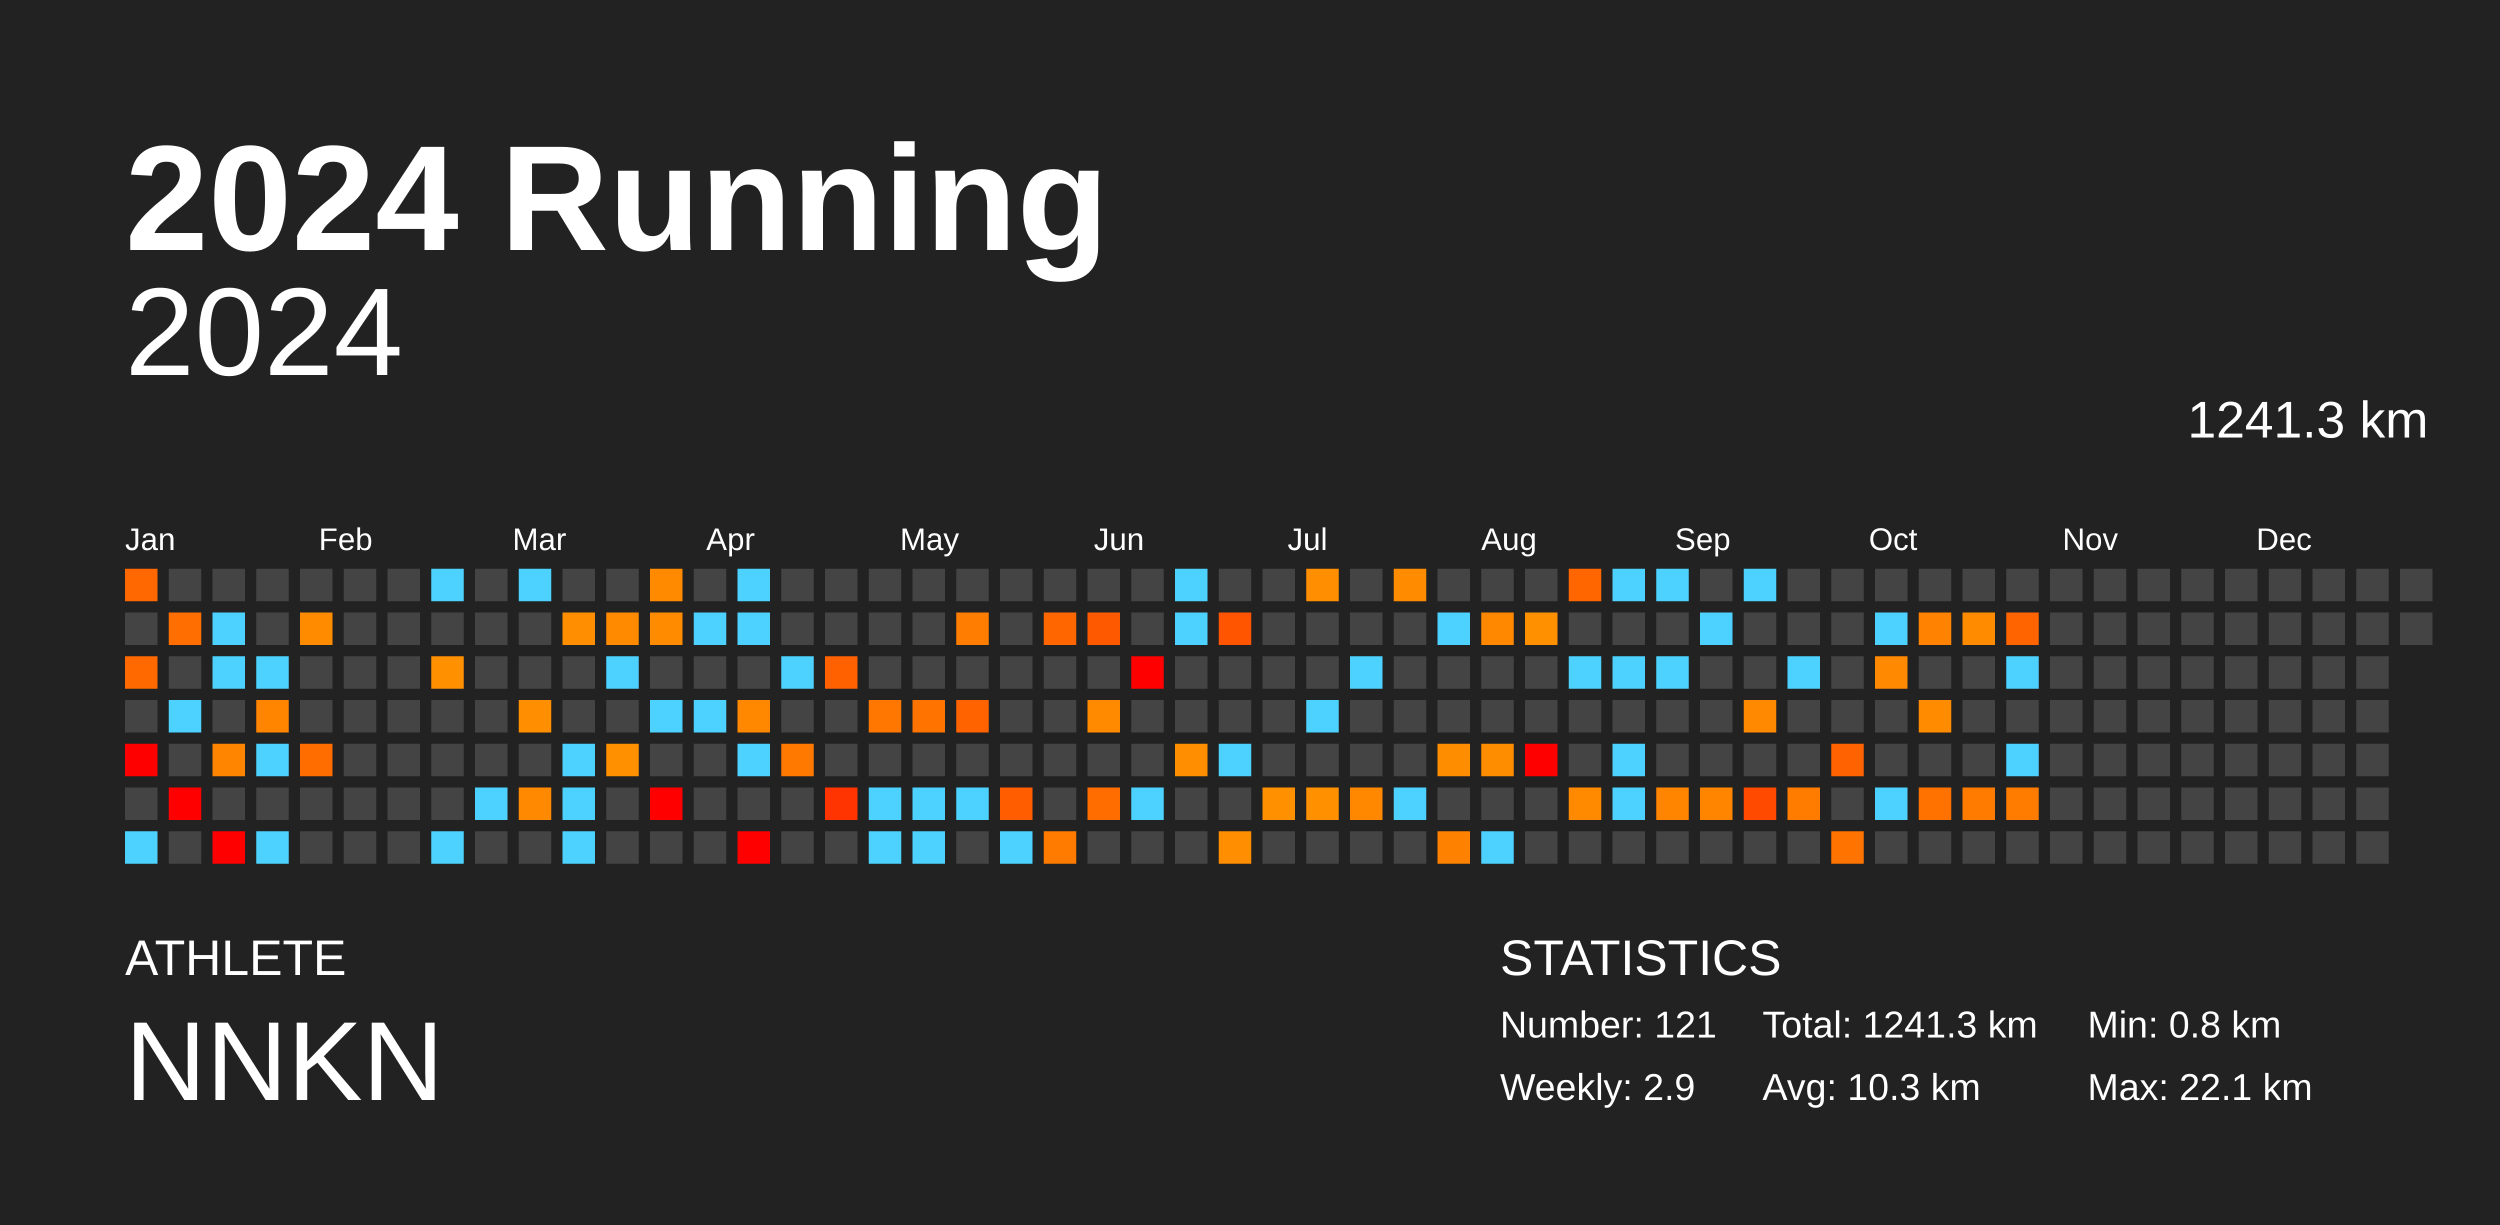
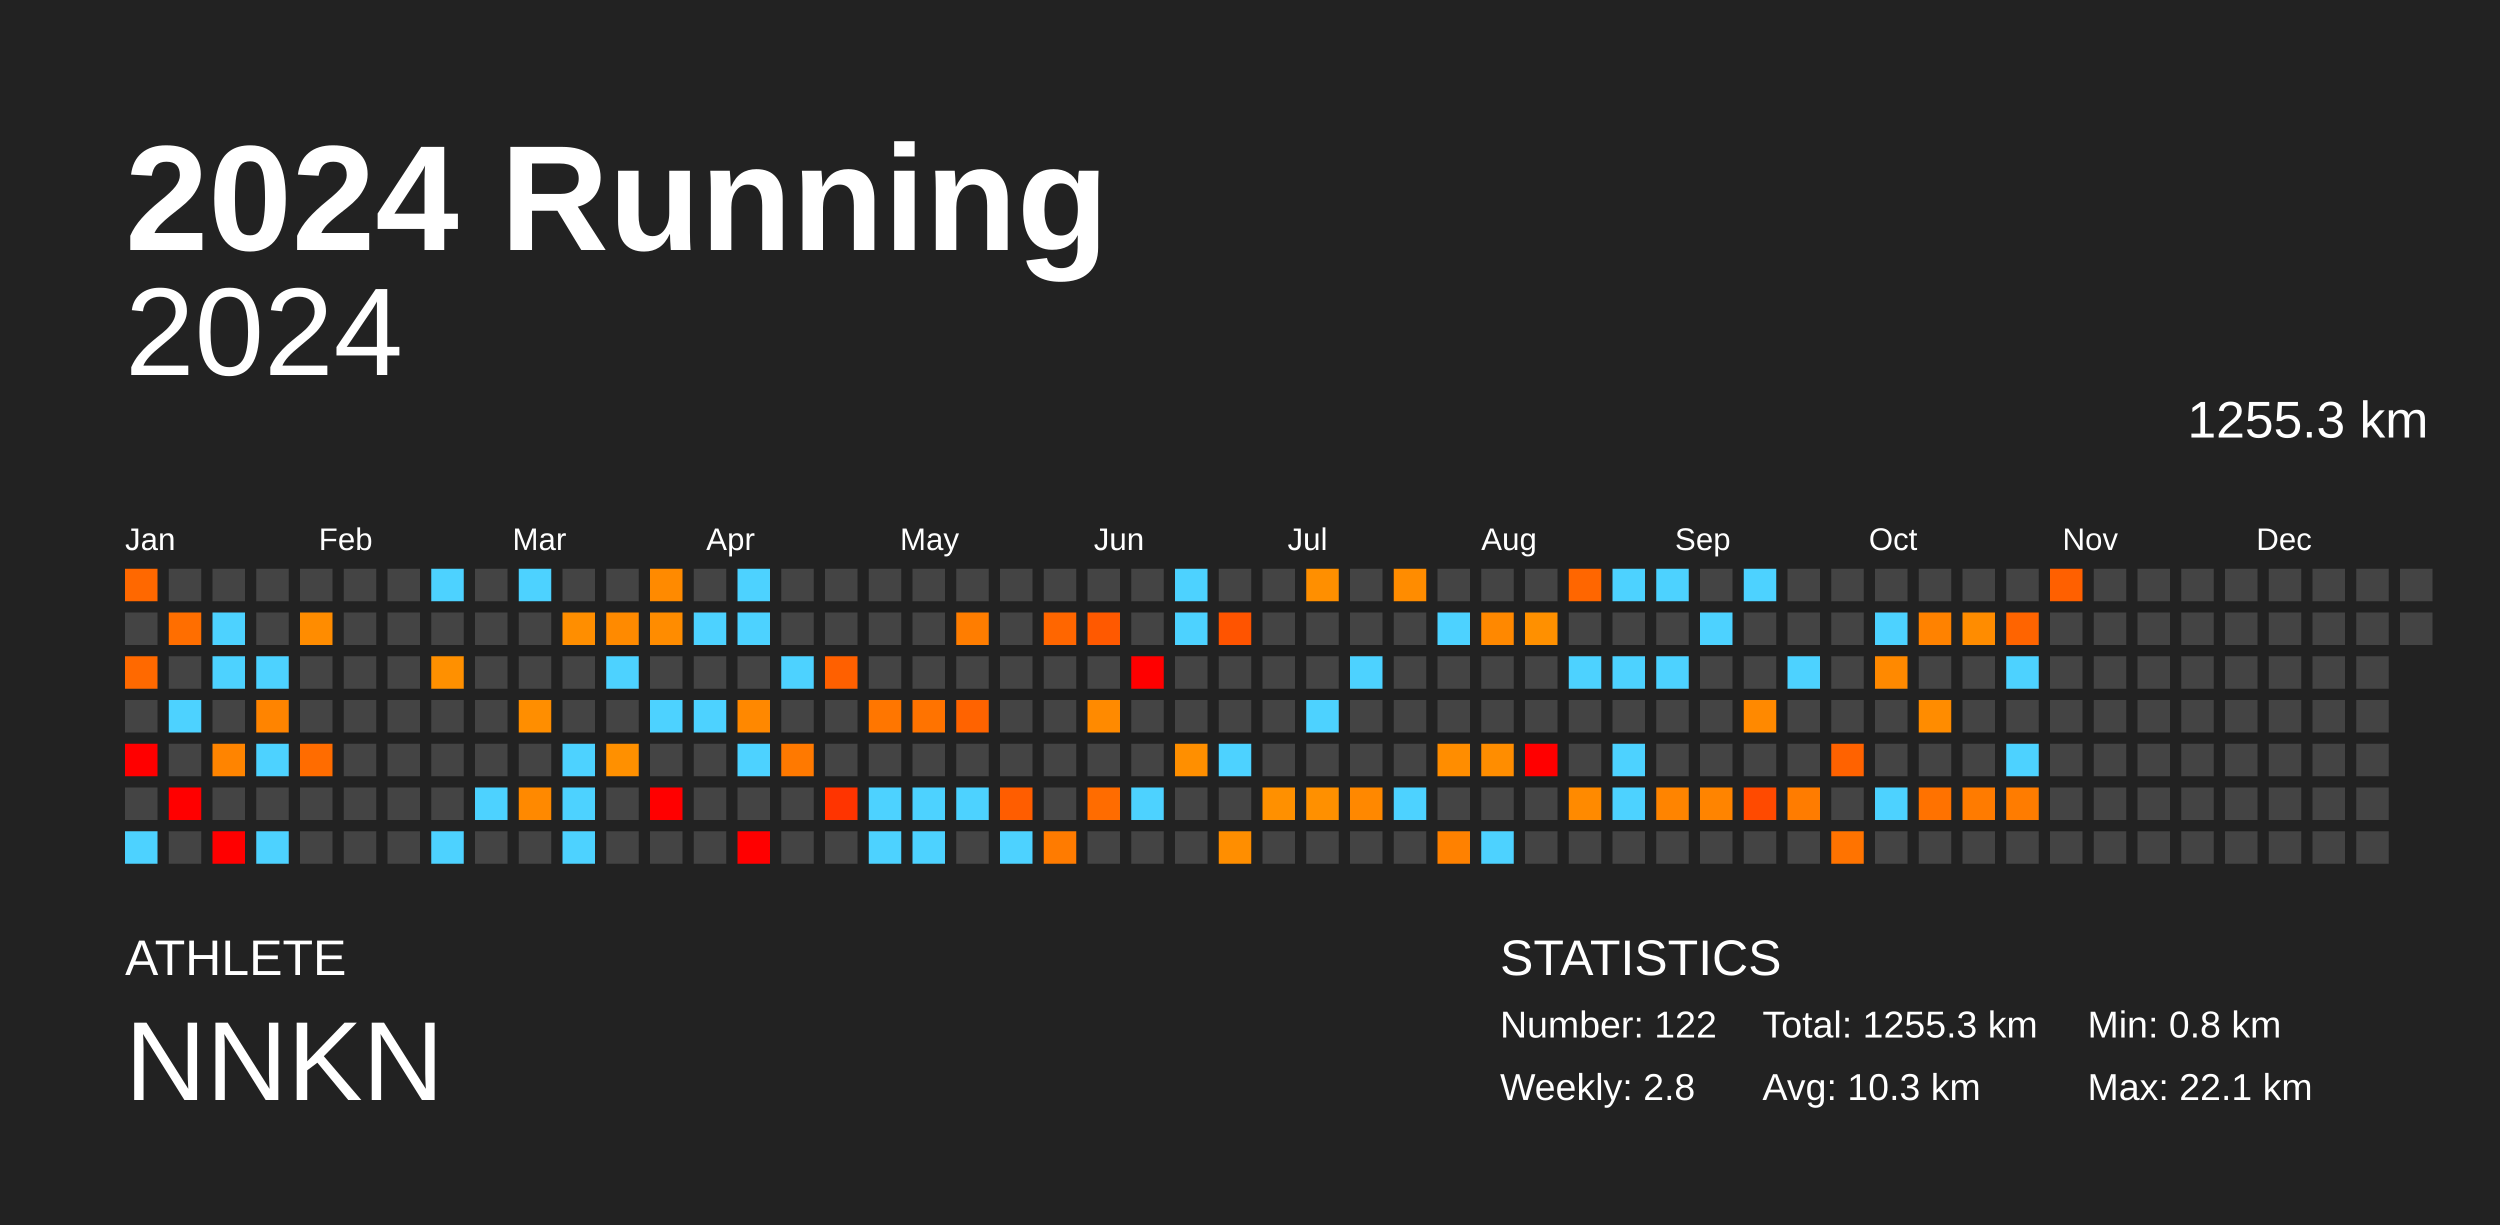
<svg xmlns="http://www.w3.org/2000/svg" baseProfile="full" height="98mm" version="1.1" viewBox="0,0,200,98" width="200mm">
  <defs />
  <rect fill="#222222" height="98" width="200" x="0" y="0" />
  <text fill="#FFFFFF" style="font-size:12px; font-family:Arial; font-weight:bold;" x="10" y="20">2024 Running</text>
  <text fill="#FFFFFF" style="font-size:4px; font-family:Arial" x="10" y="78">ATHLETE</text>
  <text fill="#FFFFFF" style="font-size:9px; font-family:Arial" x="10" y="88">NNKN</text>
  <text fill="#FFFFFF" style="font-size:4px; font-family:Arial" x="120" y="78">STATISTICS</text>
-   <text fill="#FFFFFF" style="font-size:3px; font-family:Arial" x="120" y="83">Number: 121</text>
-   <text fill="#FFFFFF" style="font-size:3px; font-family:Arial" x="120" y="88">Weekly: 2.9</text>
-   <text fill="#FFFFFF" style="font-size:3px; font-family:Arial" x="141" y="83">Total: 1241.3 km</text>
+   <text fill="#FFFFFF" style="font-size:3px; font-family:Arial" x="120" y="83">Number: 122</text>
+   <text fill="#FFFFFF" style="font-size:3px; font-family:Arial" x="120" y="88">Weekly: 2.8</text>
+   <text fill="#FFFFFF" style="font-size:3px; font-family:Arial" x="141" y="83">Total: 1255.3 km</text>
  <text fill="#FFFFFF" style="font-size:3px; font-family:Arial" x="141" y="88">Avg: 10.3 km</text>
  <text fill="#FFFFFF" style="font-size:3px; font-family:Arial" x="167" y="83">Min: 0.8 km</text>
  <text fill="#FFFFFF" style="font-size:3px; font-family:Arial" x="167" y="88">Max: 22.1 km</text>
  <text alignment-baseline="hanging" fill="#FFFFFF" style="font-size:10.0px; font-family:Arial;" x="10" y="30">2024</text>
-   <text alignment-baseline="hanging" fill="#FFFFFF" style="font-size:4.125px; font-family:Arial;" x="175" y="35">1241.3 km</text>
+   <text alignment-baseline="hanging" fill="#FFFFFF" style="font-size:4.125px; font-family:Arial;" x="175" y="35">1255.3 km</text>
  <text fill="#FFFFFF" style="font-size:2.5px; font-family:Arial" x="10.0" y="44">Jan</text>
  <text fill="#FFFFFF" style="font-size:2.5px; font-family:Arial" x="25.5" y="44">Feb</text>
  <text fill="#FFFFFF" style="font-size:2.5px; font-family:Arial" x="41.0" y="44">Mar</text>
  <text fill="#FFFFFF" style="font-size:2.5px; font-family:Arial" x="56.5" y="44">Apr</text>
  <text fill="#FFFFFF" style="font-size:2.5px; font-family:Arial" x="72.0" y="44">May</text>
  <text fill="#FFFFFF" style="font-size:2.5px; font-family:Arial" x="87.5" y="44">Jun</text>
  <text fill="#FFFFFF" style="font-size:2.5px; font-family:Arial" x="103.0" y="44">Jul</text>
  <text fill="#FFFFFF" style="font-size:2.5px; font-family:Arial" x="118.5" y="44">Aug</text>
  <text fill="#FFFFFF" style="font-size:2.5px; font-family:Arial" x="134.0" y="44">Sep</text>
  <text fill="#FFFFFF" style="font-size:2.5px; font-family:Arial" x="149.5" y="44">Oct</text>
  <text fill="#FFFFFF" style="font-size:2.5px; font-family:Arial" x="165.0" y="44">Nov</text>
  <text fill="#FFFFFF" style="font-size:2.5px; font-family:Arial" x="180.5" y="44">Dec</text>
  <rect fill="#ff6800" height="2.6" width="2.6" x="10.0" y="45.5" />
  <rect fill="#444444" height="2.6" width="2.6" x="10.0" y="49.0" />
  <rect fill="#ff6900" height="2.6" width="2.6" x="10.0" y="52.5" />
  <rect fill="#444444" height="2.6" width="2.6" x="10.0" y="56.0" />
  <rect fill="red" height="2.6" width="2.6" x="10.0" y="59.5" />
  <rect fill="#444444" height="2.6" width="2.6" x="10.0" y="63.0" />
  <rect fill="#4dd2ff" height="2.6" width="2.6" x="10.0" y="66.5" />
  <rect fill="#444444" height="2.6" width="2.6" x="13.5" y="45.5" />
  <rect fill="#ff6e00" height="2.6" width="2.6" x="13.5" y="49.0" />
  <rect fill="#444444" height="2.6" width="2.6" x="13.5" y="52.5" />
  <rect fill="#4dd2ff" height="2.6" width="2.6" x="13.5" y="56.0" />
  <rect fill="#444444" height="2.6" width="2.6" x="13.5" y="59.5" />
  <rect fill="red" height="2.6" width="2.6" x="13.5" y="63.0" />
  <rect fill="#444444" height="2.6" width="2.6" x="13.5" y="66.5" />
  <rect fill="#444444" height="2.6" width="2.6" x="17.0" y="45.5" />
  <rect fill="#4dd2ff" height="2.6" width="2.6" x="17.0" y="49.0" />
  <rect fill="#4dd2ff" height="2.6" width="2.6" x="17.0" y="52.5" />
  <rect fill="#444444" height="2.6" width="2.6" x="17.0" y="56.0" />
  <rect fill="#ff8400" height="2.6" width="2.6" x="17.0" y="59.5" />
  <rect fill="#444444" height="2.6" width="2.6" x="17.0" y="63.0" />
  <rect fill="red" height="2.6" width="2.6" x="17.0" y="66.5" />
  <rect fill="#444444" height="2.6" width="2.6" x="20.5" y="45.5" />
  <rect fill="#444444" height="2.6" width="2.6" x="20.5" y="49.0" />
  <rect fill="#4dd2ff" height="2.6" width="2.6" x="20.5" y="52.5" />
  <rect fill="#ff8400" height="2.6" width="2.6" x="20.5" y="56.0" />
  <rect fill="#4dd2ff" height="2.6" width="2.6" x="20.5" y="59.5" />
  <rect fill="#444444" height="2.6" width="2.6" x="20.5" y="63.0" />
  <rect fill="#4dd2ff" height="2.6" width="2.6" x="20.5" y="66.5" />
  <rect fill="#444444" height="2.6" width="2.6" x="24.0" y="45.5" />
  <rect fill="#ff8c00" height="2.6" width="2.6" x="24.0" y="49.0" />
  <rect fill="#444444" height="2.6" width="2.6" x="24.0" y="52.5" />
  <rect fill="#444444" height="2.6" width="2.6" x="24.0" y="56.0" />
  <rect fill="#ff6c00" height="2.6" width="2.6" x="24.0" y="59.5" />
  <rect fill="#444444" height="2.6" width="2.6" x="24.0" y="63.0" />
  <rect fill="#444444" height="2.6" width="2.6" x="24.0" y="66.5" />
  <rect fill="#444444" height="2.6" width="2.6" x="27.5" y="45.5" />
  <rect fill="#444444" height="2.6" width="2.6" x="27.5" y="49.0" />
  <rect fill="#444444" height="2.6" width="2.6" x="27.5" y="52.5" />
  <rect fill="#444444" height="2.6" width="2.6" x="27.5" y="56.0" />
  <rect fill="#444444" height="2.6" width="2.6" x="27.5" y="59.5" />
  <rect fill="#444444" height="2.6" width="2.6" x="27.5" y="63.0" />
  <rect fill="#444444" height="2.6" width="2.6" x="27.5" y="66.5" />
  <rect fill="#444444" height="2.6" width="2.6" x="31.0" y="45.5" />
  <rect fill="#444444" height="2.6" width="2.6" x="31.0" y="49.0" />
  <rect fill="#444444" height="2.6" width="2.6" x="31.0" y="52.5" />
  <rect fill="#444444" height="2.6" width="2.6" x="31.0" y="56.0" />
  <rect fill="#444444" height="2.6" width="2.6" x="31.0" y="59.5" />
  <rect fill="#444444" height="2.6" width="2.6" x="31.0" y="63.0" />
  <rect fill="#444444" height="2.6" width="2.6" x="31.0" y="66.5" />
  <rect fill="#4dd2ff" height="2.6" width="2.6" x="34.5" y="45.5" />
  <rect fill="#444444" height="2.6" width="2.6" x="34.5" y="49.0" />
  <rect fill="#ff9000" height="2.6" width="2.6" x="34.5" y="52.5" />
  <rect fill="#444444" height="2.6" width="2.6" x="34.5" y="56.0" />
  <rect fill="#444444" height="2.6" width="2.6" x="34.5" y="59.5" />
  <rect fill="#444444" height="2.6" width="2.6" x="34.5" y="63.0" />
  <rect fill="#4dd2ff" height="2.6" width="2.6" x="34.5" y="66.5" />
  <rect fill="#444444" height="2.6" width="2.6" x="38.0" y="45.5" />
  <rect fill="#444444" height="2.6" width="2.6" x="38.0" y="49.0" />
  <rect fill="#444444" height="2.6" width="2.6" x="38.0" y="52.5" />
  <rect fill="#444444" height="2.6" width="2.6" x="38.0" y="56.0" />
  <rect fill="#444444" height="2.6" width="2.6" x="38.0" y="59.5" />
  <rect fill="#4dd2ff" height="2.6" width="2.6" x="38.0" y="63.0" />
  <rect fill="#444444" height="2.6" width="2.6" x="38.0" y="66.5" />
  <rect fill="#4dd2ff" height="2.6" width="2.6" x="41.5" y="45.5" />
  <rect fill="#444444" height="2.6" width="2.6" x="41.5" y="49.0" />
  <rect fill="#444444" height="2.6" width="2.6" x="41.5" y="52.5" />
  <rect fill="#ff8e00" height="2.6" width="2.6" x="41.5" y="56.0" />
  <rect fill="#444444" height="2.6" width="2.6" x="41.5" y="59.5" />
  <rect fill="#ff8900" height="2.6" width="2.6" x="41.5" y="63.0" />
  <rect fill="#444444" height="2.6" width="2.6" x="41.5" y="66.5" />
  <rect fill="#444444" height="2.6" width="2.6" x="45.0" y="45.5" />
  <rect fill="#ff8e00" height="2.6" width="2.6" x="45.0" y="49.0" />
  <rect fill="#444444" height="2.6" width="2.6" x="45.0" y="52.5" />
  <rect fill="#444444" height="2.6" width="2.6" x="45.0" y="56.0" />
  <rect fill="#4dd2ff" height="2.6" width="2.6" x="45.0" y="59.5" />
  <rect fill="#4dd2ff" height="2.6" width="2.6" x="45.0" y="63.0" />
  <rect fill="#4dd2ff" height="2.6" width="2.6" x="45.0" y="66.5" />
  <rect fill="#444444" height="2.6" width="2.6" x="48.5" y="45.5" />
  <rect fill="#ff8a00" height="2.6" width="2.6" x="48.5" y="49.0" />
  <rect fill="#4dd2ff" height="2.6" width="2.6" x="48.5" y="52.5" />
  <rect fill="#444444" height="2.6" width="2.6" x="48.5" y="56.0" />
  <rect fill="#ff9000" height="2.6" width="2.6" x="48.5" y="59.5" />
  <rect fill="#444444" height="2.6" width="2.6" x="48.5" y="63.0" />
  <rect fill="#444444" height="2.6" width="2.6" x="48.5" y="66.5" />
  <rect fill="#ff8a00" height="2.6" width="2.6" x="52.0" y="45.5" />
  <rect fill="#ff8c00" height="2.6" width="2.6" x="52.0" y="49.0" />
  <rect fill="#444444" height="2.6" width="2.6" x="52.0" y="52.5" />
  <rect fill="#4dd2ff" height="2.6" width="2.6" x="52.0" y="56.0" />
  <rect fill="#444444" height="2.6" width="2.6" x="52.0" y="59.5" />
  <rect fill="red" height="2.6" width="2.6" x="52.0" y="63.0" />
  <rect fill="#444444" height="2.6" width="2.6" x="52.0" y="66.5" />
  <rect fill="#444444" height="2.6" width="2.6" x="55.5" y="45.5" />
  <rect fill="#4dd2ff" height="2.6" width="2.6" x="55.5" y="49.0" />
  <rect fill="#444444" height="2.6" width="2.6" x="55.5" y="52.5" />
  <rect fill="#4dd2ff" height="2.6" width="2.6" x="55.5" y="56.0" />
  <rect fill="#444444" height="2.6" width="2.6" x="55.5" y="59.5" />
  <rect fill="#444444" height="2.6" width="2.6" x="55.5" y="63.0" />
  <rect fill="#444444" height="2.6" width="2.6" x="55.5" y="66.5" />
  <rect fill="#4dd2ff" height="2.6" width="2.6" x="59.0" y="45.5" />
  <rect fill="#4dd2ff" height="2.6" width="2.6" x="59.0" y="49.0" />
  <rect fill="#444444" height="2.6" width="2.6" x="59.0" y="52.5" />
  <rect fill="#ff8800" height="2.6" width="2.6" x="59.0" y="56.0" />
  <rect fill="#4dd2ff" height="2.6" width="2.6" x="59.0" y="59.5" />
  <rect fill="#444444" height="2.6" width="2.6" x="59.0" y="63.0" />
  <rect fill="red" height="2.6" width="2.6" x="59.0" y="66.5" />
  <rect fill="#444444" height="2.6" width="2.6" x="62.5" y="45.5" />
  <rect fill="#444444" height="2.6" width="2.6" x="62.5" y="49.0" />
  <rect fill="#4dd2ff" height="2.6" width="2.6" x="62.5" y="52.5" />
  <rect fill="#444444" height="2.6" width="2.6" x="62.5" y="56.0" />
  <rect fill="#ff7900" height="2.6" width="2.6" x="62.5" y="59.5" />
  <rect fill="#444444" height="2.6" width="2.6" x="62.5" y="63.0" />
  <rect fill="#444444" height="2.6" width="2.6" x="62.5" y="66.5" />
  <rect fill="#444444" height="2.6" width="2.6" x="66.0" y="45.5" />
  <rect fill="#444444" height="2.6" width="2.6" x="66.0" y="49.0" />
  <rect fill="#ff6000" height="2.6" width="2.6" x="66.0" y="52.5" />
  <rect fill="#444444" height="2.6" width="2.6" x="66.0" y="56.0" />
  <rect fill="#444444" height="2.6" width="2.6" x="66.0" y="59.5" />
  <rect fill="#ff3400" height="2.6" width="2.6" x="66.0" y="63.0" />
  <rect fill="#444444" height="2.6" width="2.6" x="66.0" y="66.5" />
  <rect fill="#444444" height="2.6" width="2.6" x="69.5" y="45.5" />
  <rect fill="#444444" height="2.6" width="2.6" x="69.5" y="49.0" />
  <rect fill="#444444" height="2.6" width="2.6" x="69.5" y="52.5" />
  <rect fill="#ff7600" height="2.6" width="2.6" x="69.5" y="56.0" />
  <rect fill="#444444" height="2.6" width="2.6" x="69.5" y="59.5" />
  <rect fill="#4dd2ff" height="2.6" width="2.6" x="69.5" y="63.0" />
  <rect fill="#4dd2ff" height="2.6" width="2.6" x="69.5" y="66.5" />
  <rect fill="#444444" height="2.6" width="2.6" x="73.0" y="45.5" />
  <rect fill="#444444" height="2.6" width="2.6" x="73.0" y="49.0" />
  <rect fill="#444444" height="2.6" width="2.6" x="73.0" y="52.5" />
  <rect fill="#ff7300" height="2.6" width="2.6" x="73.0" y="56.0" />
  <rect fill="#444444" height="2.6" width="2.6" x="73.0" y="59.5" />
  <rect fill="#4dd2ff" height="2.6" width="2.6" x="73.0" y="63.0" />
  <rect fill="#4dd2ff" height="2.6" width="2.6" x="73.0" y="66.5" />
  <rect fill="#444444" height="2.6" width="2.6" x="76.5" y="45.5" />
  <rect fill="#ff7d00" height="2.6" width="2.6" x="76.5" y="49.0" />
  <rect fill="#444444" height="2.6" width="2.6" x="76.5" y="52.5" />
  <rect fill="#ff6300" height="2.6" width="2.6" x="76.5" y="56.0" />
  <rect fill="#444444" height="2.6" width="2.6" x="76.5" y="59.5" />
  <rect fill="#4dd2ff" height="2.6" width="2.6" x="76.5" y="63.0" />
  <rect fill="#444444" height="2.6" width="2.6" x="76.5" y="66.5" />
  <rect fill="#444444" height="2.6" width="2.6" x="80.0" y="45.5" />
  <rect fill="#444444" height="2.6" width="2.6" x="80.0" y="49.0" />
  <rect fill="#444444" height="2.6" width="2.6" x="80.0" y="52.5" />
  <rect fill="#444444" height="2.6" width="2.6" x="80.0" y="56.0" />
  <rect fill="#444444" height="2.6" width="2.6" x="80.0" y="59.5" />
  <rect fill="#ff5d00" height="2.6" width="2.6" x="80.0" y="63.0" />
  <rect fill="#4dd2ff" height="2.6" width="2.6" x="80.0" y="66.5" />
  <rect fill="#444444" height="2.6" width="2.6" x="83.5" y="45.5" />
  <rect fill="#ff6600" height="2.6" width="2.6" x="83.5" y="49.0" />
  <rect fill="#444444" height="2.6" width="2.6" x="83.5" y="52.5" />
  <rect fill="#444444" height="2.6" width="2.6" x="83.5" y="56.0" />
  <rect fill="#444444" height="2.6" width="2.6" x="83.5" y="59.5" />
  <rect fill="#444444" height="2.6" width="2.6" x="83.5" y="63.0" />
  <rect fill="#ff7b00" height="2.6" width="2.6" x="83.5" y="66.5" />
  <rect fill="#444444" height="2.6" width="2.6" x="87.0" y="45.5" />
  <rect fill="#ff5900" height="2.6" width="2.6" x="87.0" y="49.0" />
  <rect fill="#444444" height="2.6" width="2.6" x="87.0" y="52.5" />
  <rect fill="#ff8a00" height="2.6" width="2.6" x="87.0" y="56.0" />
  <rect fill="#444444" height="2.6" width="2.6" x="87.0" y="59.5" />
  <rect fill="#ff6c00" height="2.6" width="2.6" x="87.0" y="63.0" />
  <rect fill="#444444" height="2.6" width="2.6" x="87.0" y="66.5" />
  <rect fill="#444444" height="2.6" width="2.6" x="90.5" y="45.5" />
  <rect fill="#444444" height="2.6" width="2.6" x="90.5" y="49.0" />
  <rect fill="red" height="2.6" width="2.6" x="90.5" y="52.5" />
  <rect fill="#444444" height="2.6" width="2.6" x="90.5" y="56.0" />
  <rect fill="#444444" height="2.6" width="2.6" x="90.5" y="59.5" />
  <rect fill="#4dd2ff" height="2.6" width="2.6" x="90.5" y="63.0" />
  <rect fill="#444444" height="2.6" width="2.6" x="90.5" y="66.5" />
  <rect fill="#4dd2ff" height="2.6" width="2.6" x="94.0" y="45.5" />
  <rect fill="#4dd2ff" height="2.6" width="2.6" x="94.0" y="49.0" />
  <rect fill="#444444" height="2.6" width="2.6" x="94.0" y="52.5" />
  <rect fill="#444444" height="2.6" width="2.6" x="94.0" y="56.0" />
  <rect fill="#ff8f00" height="2.6" width="2.6" x="94.0" y="59.5" />
  <rect fill="#444444" height="2.6" width="2.6" x="94.0" y="63.0" />
  <rect fill="#444444" height="2.6" width="2.6" x="94.0" y="66.5" />
  <rect fill="#444444" height="2.6" width="2.6" x="97.5" y="45.5" />
  <rect fill="#ff5400" height="2.6" width="2.6" x="97.5" y="49.0" />
  <rect fill="#444444" height="2.6" width="2.6" x="97.5" y="52.5" />
  <rect fill="#444444" height="2.6" width="2.6" x="97.5" y="56.0" />
  <rect fill="#4dd2ff" height="2.6" width="2.6" x="97.5" y="59.5" />
  <rect fill="#444444" height="2.6" width="2.6" x="97.5" y="63.0" />
  <rect fill="#ff8e00" height="2.6" width="2.6" x="97.5" y="66.5" />
  <rect fill="#444444" height="2.6" width="2.6" x="101.0" y="45.5" />
  <rect fill="#444444" height="2.6" width="2.6" x="101.0" y="49.0" />
  <rect fill="#444444" height="2.6" width="2.6" x="101.0" y="52.5" />
  <rect fill="#444444" height="2.6" width="2.6" x="101.0" y="56.0" />
  <rect fill="#444444" height="2.6" width="2.6" x="101.0" y="59.5" />
  <rect fill="#ff9000" height="2.6" width="2.6" x="101.0" y="63.0" />
  <rect fill="#444444" height="2.6" width="2.6" x="101.0" y="66.5" />
  <rect fill="#ff8f00" height="2.6" width="2.6" x="104.5" y="45.5" />
  <rect fill="#444444" height="2.6" width="2.6" x="104.5" y="49.0" />
  <rect fill="#444444" height="2.6" width="2.6" x="104.5" y="52.5" />
  <rect fill="#4dd2ff" height="2.6" width="2.6" x="104.5" y="56.0" />
  <rect fill="#444444" height="2.6" width="2.6" x="104.5" y="59.5" />
  <rect fill="#ff9000" height="2.6" width="2.6" x="104.5" y="63.0" />
  <rect fill="#444444" height="2.6" width="2.6" x="104.5" y="66.5" />
  <rect fill="#444444" height="2.6" width="2.6" x="108.0" y="45.5" />
  <rect fill="#444444" height="2.6" width="2.6" x="108.0" y="49.0" />
  <rect fill="#4dd2ff" height="2.6" width="2.6" x="108.0" y="52.5" />
  <rect fill="#444444" height="2.6" width="2.6" x="108.0" y="56.0" />
  <rect fill="#444444" height="2.6" width="2.6" x="108.0" y="59.5" />
  <rect fill="#ff8800" height="2.6" width="2.6" x="108.0" y="63.0" />
  <rect fill="#444444" height="2.6" width="2.6" x="108.0" y="66.5" />
  <rect fill="#ff8c00" height="2.6" width="2.6" x="111.5" y="45.5" />
  <rect fill="#444444" height="2.6" width="2.6" x="111.5" y="49.0" />
  <rect fill="#444444" height="2.6" width="2.6" x="111.5" y="52.5" />
  <rect fill="#444444" height="2.6" width="2.6" x="111.5" y="56.0" />
  <rect fill="#444444" height="2.6" width="2.6" x="111.5" y="59.5" />
  <rect fill="#4dd2ff" height="2.6" width="2.6" x="111.5" y="63.0" />
  <rect fill="#444444" height="2.6" width="2.6" x="111.5" y="66.5" />
  <rect fill="#444444" height="2.6" width="2.6" x="115.0" y="45.5" />
  <rect fill="#4dd2ff" height="2.6" width="2.6" x="115.0" y="49.0" />
  <rect fill="#444444" height="2.6" width="2.6" x="115.0" y="52.5" />
  <rect fill="#444444" height="2.6" width="2.6" x="115.0" y="56.0" />
  <rect fill="#ff8d00" height="2.6" width="2.6" x="115.0" y="59.5" />
  <rect fill="#444444" height="2.6" width="2.6" x="115.0" y="63.0" />
  <rect fill="#ff8100" height="2.6" width="2.6" x="115.0" y="66.5" />
  <rect fill="#444444" height="2.6" width="2.6" x="118.5" y="45.5" />
  <rect fill="#ff8800" height="2.6" width="2.6" x="118.5" y="49.0" />
  <rect fill="#444444" height="2.6" width="2.6" x="118.5" y="52.5" />
  <rect fill="#444444" height="2.6" width="2.6" x="118.5" y="56.0" />
  <rect fill="#ff8d00" height="2.6" width="2.6" x="118.5" y="59.5" />
  <rect fill="#444444" height="2.6" width="2.6" x="118.5" y="63.0" />
  <rect fill="#4dd2ff" height="2.6" width="2.6" x="118.5" y="66.5" />
  <rect fill="#444444" height="2.6" width="2.6" x="122.0" y="45.5" />
  <rect fill="#ff9000" height="2.6" width="2.6" x="122.0" y="49.0" />
  <rect fill="#444444" height="2.6" width="2.6" x="122.0" y="52.5" />
  <rect fill="#444444" height="2.6" width="2.6" x="122.0" y="56.0" />
  <rect fill="red" height="2.6" width="2.6" x="122.0" y="59.5" />
  <rect fill="#444444" height="2.6" width="2.6" x="122.0" y="63.0" />
  <rect fill="#444444" height="2.6" width="2.6" x="122.0" y="66.5" />
  <rect fill="#ff6600" height="2.6" width="2.6" x="125.5" y="45.5" />
  <rect fill="#444444" height="2.6" width="2.6" x="125.5" y="49.0" />
  <rect fill="#4dd2ff" height="2.6" width="2.6" x="125.5" y="52.5" />
  <rect fill="#444444" height="2.6" width="2.6" x="125.5" y="56.0" />
  <rect fill="#444444" height="2.6" width="2.6" x="125.5" y="59.5" />
  <rect fill="#ff8a00" height="2.6" width="2.6" x="125.5" y="63.0" />
  <rect fill="#444444" height="2.6" width="2.6" x="125.5" y="66.5" />
  <rect fill="#4dd2ff" height="2.6" width="2.6" x="129.0" y="45.5" />
  <rect fill="#444444" height="2.6" width="2.6" x="129.0" y="49.0" />
  <rect fill="#4dd2ff" height="2.6" width="2.6" x="129.0" y="52.5" />
  <rect fill="#444444" height="2.6" width="2.6" x="129.0" y="56.0" />
  <rect fill="#4dd2ff" height="2.6" width="2.6" x="129.0" y="59.5" />
  <rect fill="#4dd2ff" height="2.6" width="2.6" x="129.0" y="63.0" />
  <rect fill="#444444" height="2.6" width="2.6" x="129.0" y="66.5" />
  <rect fill="#4dd2ff" height="2.6" width="2.6" x="132.5" y="45.5" />
  <rect fill="#444444" height="2.6" width="2.6" x="132.5" y="49.0" />
  <rect fill="#4dd2ff" height="2.6" width="2.6" x="132.5" y="52.5" />
  <rect fill="#444444" height="2.6" width="2.6" x="132.5" y="56.0" />
  <rect fill="#444444" height="2.6" width="2.6" x="132.5" y="59.5" />
  <rect fill="#ff8400" height="2.6" width="2.6" x="132.5" y="63.0" />
  <rect fill="#444444" height="2.6" width="2.6" x="132.5" y="66.5" />
  <rect fill="#444444" height="2.6" width="2.6" x="136.0" y="45.5" />
  <rect fill="#4dd2ff" height="2.6" width="2.6" x="136.0" y="49.0" />
  <rect fill="#444444" height="2.6" width="2.6" x="136.0" y="52.5" />
  <rect fill="#444444" height="2.6" width="2.6" x="136.0" y="56.0" />
  <rect fill="#444444" height="2.6" width="2.6" x="136.0" y="59.5" />
  <rect fill="#ff8400" height="2.6" width="2.6" x="136.0" y="63.0" />
  <rect fill="#444444" height="2.6" width="2.6" x="136.0" y="66.5" />
  <rect fill="#4dd2ff" height="2.6" width="2.6" x="139.5" y="45.5" />
  <rect fill="#444444" height="2.6" width="2.6" x="139.5" y="49.0" />
  <rect fill="#444444" height="2.6" width="2.6" x="139.5" y="52.5" />
  <rect fill="#ff8900" height="2.6" width="2.6" x="139.5" y="56.0" />
  <rect fill="#444444" height="2.6" width="2.6" x="139.5" y="59.5" />
  <rect fill="#ff4a00" height="2.6" width="2.6" x="139.5" y="63.0" />
  <rect fill="#444444" height="2.6" width="2.6" x="139.5" y="66.5" />
  <rect fill="#444444" height="2.6" width="2.6" x="143.0" y="45.5" />
  <rect fill="#444444" height="2.6" width="2.6" x="143.0" y="49.0" />
  <rect fill="#4dd2ff" height="2.6" width="2.6" x="143.0" y="52.5" />
  <rect fill="#444444" height="2.6" width="2.6" x="143.0" y="56.0" />
  <rect fill="#444444" height="2.6" width="2.6" x="143.0" y="59.5" />
  <rect fill="#ff7c00" height="2.6" width="2.6" x="143.0" y="63.0" />
  <rect fill="#444444" height="2.6" width="2.6" x="143.0" y="66.5" />
  <rect fill="#444444" height="2.6" width="2.6" x="146.5" y="45.5" />
  <rect fill="#444444" height="2.6" width="2.6" x="146.5" y="49.0" />
  <rect fill="#444444" height="2.6" width="2.6" x="146.5" y="52.5" />
  <rect fill="#444444" height="2.6" width="2.6" x="146.5" y="56.0" />
  <rect fill="#ff6200" height="2.6" width="2.6" x="146.5" y="59.5" />
  <rect fill="#444444" height="2.6" width="2.6" x="146.5" y="63.0" />
  <rect fill="#ff7300" height="2.6" width="2.6" x="146.5" y="66.5" />
  <rect fill="#444444" height="2.6" width="2.6" x="150.0" y="45.5" />
  <rect fill="#4dd2ff" height="2.6" width="2.6" x="150.0" y="49.0" />
  <rect fill="#ff8900" height="2.6" width="2.6" x="150.0" y="52.5" />
  <rect fill="#444444" height="2.6" width="2.6" x="150.0" y="56.0" />
  <rect fill="#444444" height="2.6" width="2.6" x="150.0" y="59.5" />
  <rect fill="#4dd2ff" height="2.6" width="2.6" x="150.0" y="63.0" />
  <rect fill="#444444" height="2.6" width="2.6" x="150.0" y="66.5" />
  <rect fill="#444444" height="2.6" width="2.6" x="153.5" y="45.5" />
  <rect fill="#ff8200" height="2.6" width="2.6" x="153.5" y="49.0" />
  <rect fill="#444444" height="2.6" width="2.6" x="153.5" y="52.5" />
  <rect fill="#ff8c00" height="2.6" width="2.6" x="153.5" y="56.0" />
  <rect fill="#444444" height="2.6" width="2.6" x="153.5" y="59.5" />
  <rect fill="#ff7200" height="2.6" width="2.6" x="153.5" y="63.0" />
  <rect fill="#444444" height="2.6" width="2.6" x="153.5" y="66.5" />
  <rect fill="#444444" height="2.6" width="2.6" x="157.0" y="45.5" />
  <rect fill="#ff8c00" height="2.6" width="2.6" x="157.0" y="49.0" />
  <rect fill="#444444" height="2.6" width="2.6" x="157.0" y="52.5" />
  <rect fill="#444444" height="2.6" width="2.6" x="157.0" y="56.0" />
  <rect fill="#444444" height="2.6" width="2.6" x="157.0" y="59.5" />
  <rect fill="#ff7b00" height="2.6" width="2.6" x="157.0" y="63.0" />
  <rect fill="#444444" height="2.6" width="2.6" x="157.0" y="66.5" />
  <rect fill="#444444" height="2.6" width="2.6" x="160.5" y="45.5" />
  <rect fill="#ff6400" height="2.6" width="2.6" x="160.5" y="49.0" />
  <rect fill="#4dd2ff" height="2.6" width="2.6" x="160.5" y="52.5" />
  <rect fill="#444444" height="2.6" width="2.6" x="160.5" y="56.0" />
  <rect fill="#4dd2ff" height="2.6" width="2.6" x="160.5" y="59.5" />
  <rect fill="#ff7c00" height="2.6" width="2.6" x="160.5" y="63.0" />
  <rect fill="#444444" height="2.6" width="2.6" x="160.5" y="66.5" />
-   <rect fill="#444444" height="2.6" width="2.6" x="164.0" y="45.5" />
+   <rect fill="#ff6000" height="2.6" width="2.6" x="164.0" y="45.5" />
  <rect fill="#444444" height="2.6" width="2.6" x="164.0" y="49.0" />
  <rect fill="#444444" height="2.6" width="2.6" x="164.0" y="52.5" />
  <rect fill="#444444" height="2.6" width="2.6" x="164.0" y="56.0" />
  <rect fill="#444444" height="2.6" width="2.6" x="164.0" y="59.5" />
  <rect fill="#444444" height="2.6" width="2.6" x="164.0" y="63.0" />
  <rect fill="#444444" height="2.6" width="2.6" x="164.0" y="66.5" />
  <rect fill="#444444" height="2.6" width="2.6" x="167.5" y="45.5" />
  <rect fill="#444444" height="2.6" width="2.6" x="167.5" y="49.0" />
  <rect fill="#444444" height="2.6" width="2.6" x="167.5" y="52.5" />
  <rect fill="#444444" height="2.6" width="2.6" x="167.5" y="56.0" />
  <rect fill="#444444" height="2.6" width="2.6" x="167.5" y="59.5" />
  <rect fill="#444444" height="2.6" width="2.6" x="167.5" y="63.0" />
  <rect fill="#444444" height="2.6" width="2.6" x="167.5" y="66.5" />
  <rect fill="#444444" height="2.6" width="2.6" x="171.0" y="45.5" />
  <rect fill="#444444" height="2.6" width="2.6" x="171.0" y="49.0" />
  <rect fill="#444444" height="2.6" width="2.6" x="171.0" y="52.5" />
  <rect fill="#444444" height="2.6" width="2.6" x="171.0" y="56.0" />
  <rect fill="#444444" height="2.6" width="2.6" x="171.0" y="59.5" />
  <rect fill="#444444" height="2.6" width="2.6" x="171.0" y="63.0" />
  <rect fill="#444444" height="2.6" width="2.6" x="171.0" y="66.5" />
  <rect fill="#444444" height="2.6" width="2.6" x="174.5" y="45.5" />
  <rect fill="#444444" height="2.6" width="2.6" x="174.5" y="49.0" />
  <rect fill="#444444" height="2.6" width="2.6" x="174.5" y="52.5" />
  <rect fill="#444444" height="2.6" width="2.6" x="174.5" y="56.0" />
  <rect fill="#444444" height="2.6" width="2.6" x="174.5" y="59.5" />
  <rect fill="#444444" height="2.6" width="2.6" x="174.5" y="63.0" />
  <rect fill="#444444" height="2.6" width="2.6" x="174.5" y="66.5" />
  <rect fill="#444444" height="2.6" width="2.6" x="178.0" y="45.5" />
  <rect fill="#444444" height="2.6" width="2.6" x="178.0" y="49.0" />
  <rect fill="#444444" height="2.6" width="2.6" x="178.0" y="52.5" />
  <rect fill="#444444" height="2.6" width="2.6" x="178.0" y="56.0" />
  <rect fill="#444444" height="2.6" width="2.6" x="178.0" y="59.5" />
  <rect fill="#444444" height="2.6" width="2.6" x="178.0" y="63.0" />
  <rect fill="#444444" height="2.6" width="2.6" x="178.0" y="66.5" />
  <rect fill="#444444" height="2.6" width="2.6" x="181.5" y="45.5" />
  <rect fill="#444444" height="2.6" width="2.6" x="181.5" y="49.0" />
  <rect fill="#444444" height="2.6" width="2.6" x="181.5" y="52.5" />
  <rect fill="#444444" height="2.6" width="2.6" x="181.5" y="56.0" />
  <rect fill="#444444" height="2.6" width="2.6" x="181.5" y="59.5" />
  <rect fill="#444444" height="2.6" width="2.6" x="181.5" y="63.0" />
  <rect fill="#444444" height="2.6" width="2.6" x="181.5" y="66.5" />
  <rect fill="#444444" height="2.6" width="2.6" x="185.0" y="45.5" />
  <rect fill="#444444" height="2.6" width="2.6" x="185.0" y="49.0" />
  <rect fill="#444444" height="2.6" width="2.6" x="185.0" y="52.5" />
  <rect fill="#444444" height="2.6" width="2.6" x="185.0" y="56.0" />
  <rect fill="#444444" height="2.6" width="2.6" x="185.0" y="59.5" />
  <rect fill="#444444" height="2.6" width="2.6" x="185.0" y="63.0" />
  <rect fill="#444444" height="2.6" width="2.6" x="185.0" y="66.5" />
  <rect fill="#444444" height="2.6" width="2.6" x="188.5" y="45.5" />
  <rect fill="#444444" height="2.6" width="2.6" x="188.5" y="49.0" />
  <rect fill="#444444" height="2.6" width="2.6" x="188.5" y="52.5" />
  <rect fill="#444444" height="2.6" width="2.6" x="188.5" y="56.0" />
  <rect fill="#444444" height="2.6" width="2.6" x="188.5" y="59.5" />
  <rect fill="#444444" height="2.6" width="2.6" x="188.5" y="63.0" />
  <rect fill="#444444" height="2.6" width="2.6" x="188.5" y="66.5" />
  <rect fill="#444444" height="2.6" width="2.6" x="192.0" y="45.5" />
  <rect fill="#444444" height="2.6" width="2.6" x="192.0" y="49.0" />
</svg>
